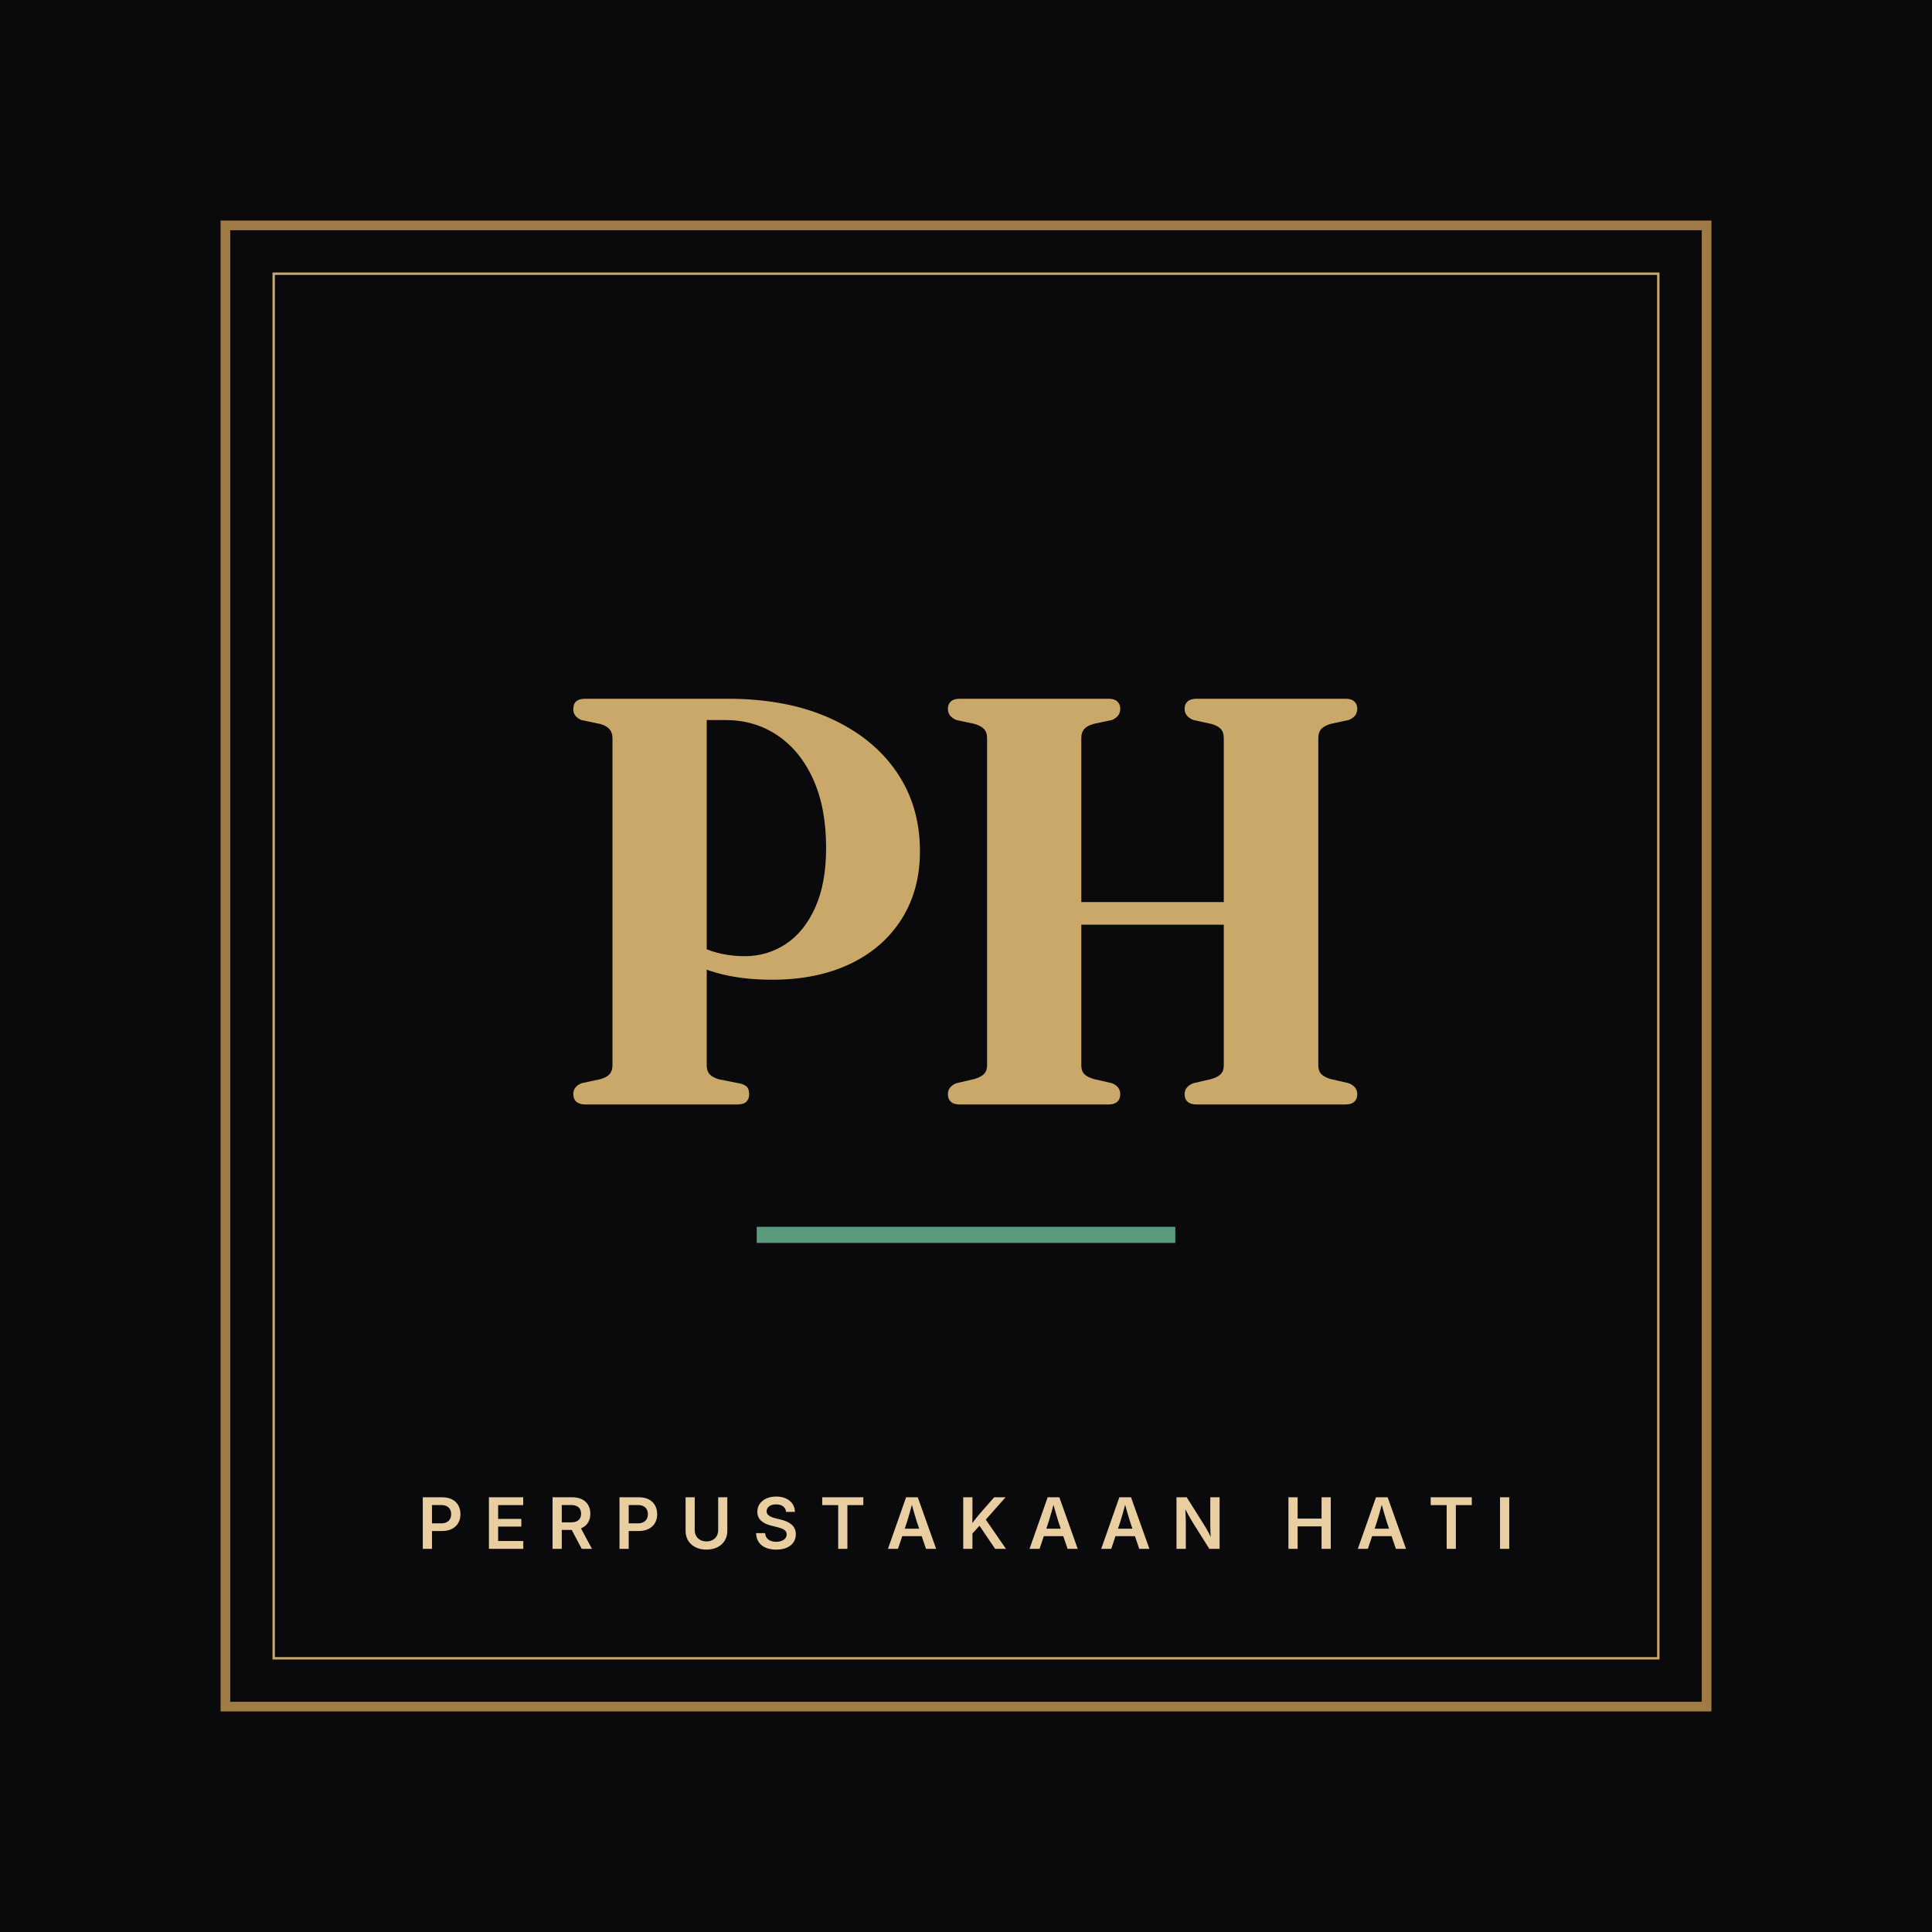
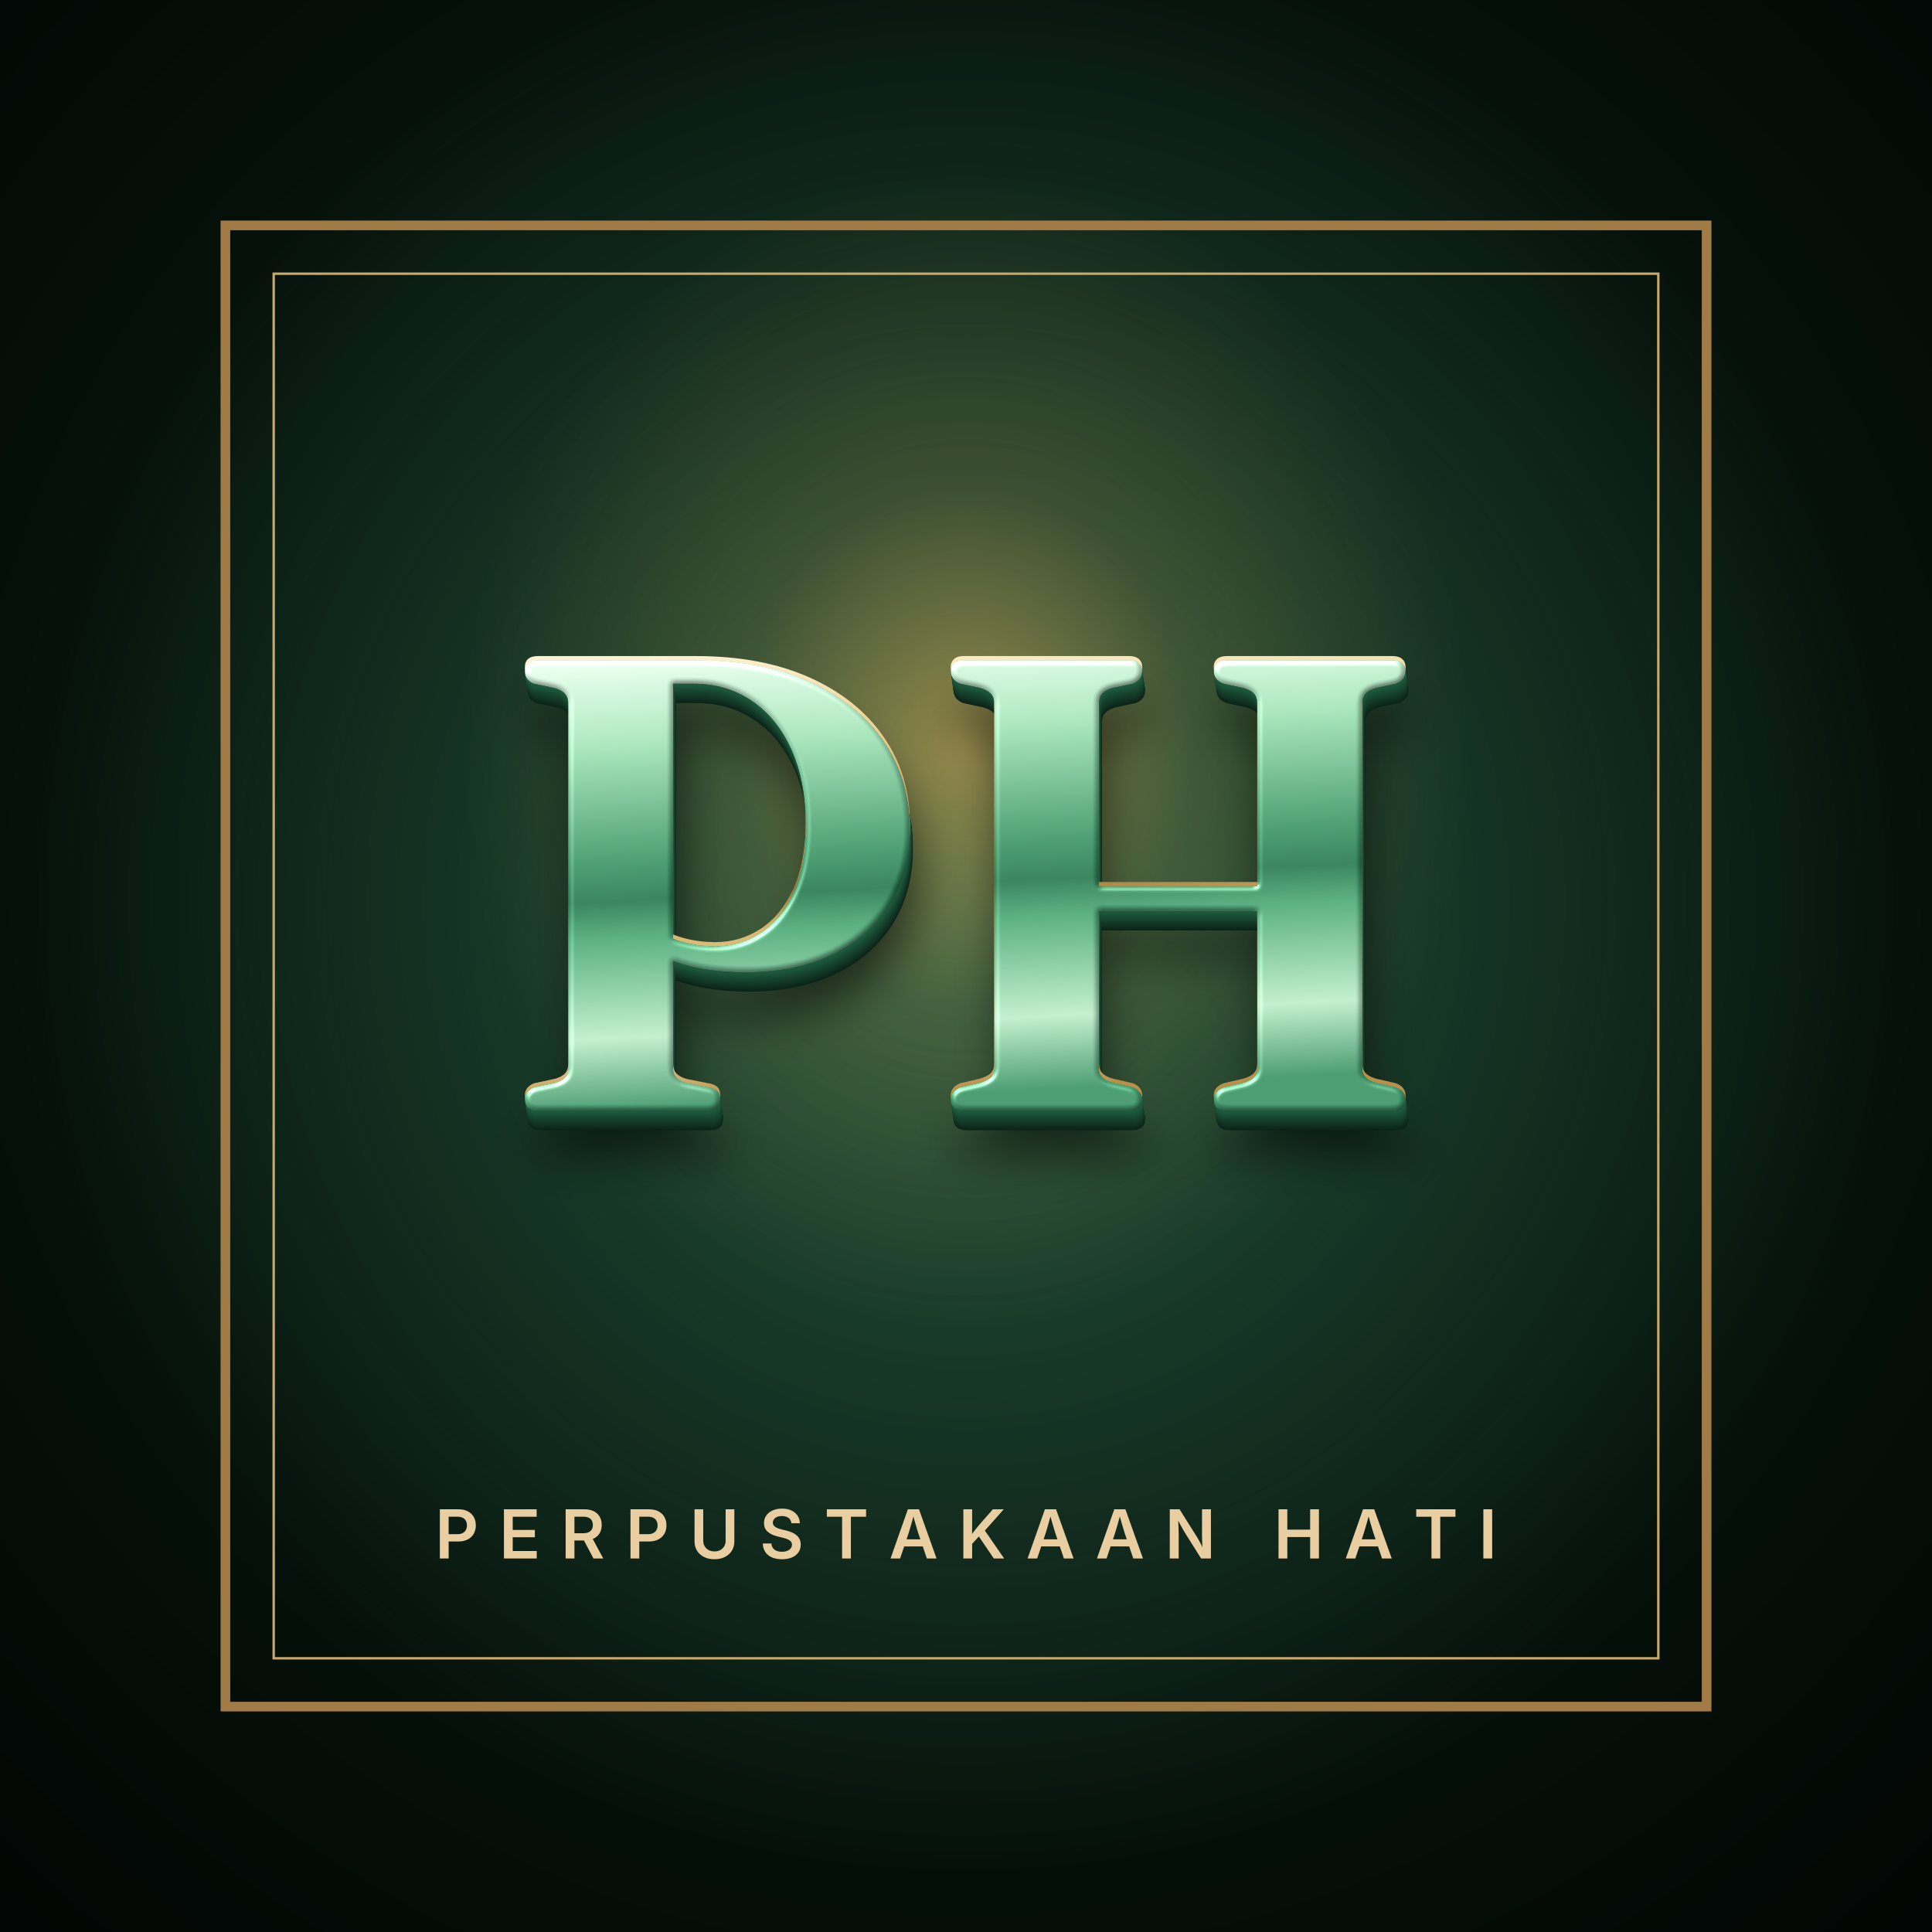
<svg xmlns="http://www.w3.org/2000/svg" viewBox="0 0 1200 1200" width="1200" height="1200" role="img" aria-label="Perpustakaan Hati compact mark">
-   <rect width="1200" height="1200" fill="#0a0a0c" />
+   <defs>
+     <linearGradient id="phm-foil-gold" x1="0" y1="0" x2="0.1" y2="1">
+       <stop offset="0" stop-color="#fff4d6" />
+       <stop offset="0.2" stop-color="#f0d08e" />
+       <stop offset="0.46" stop-color="#c49a52" />
+       <stop offset="0.54" stop-color="#9a7638" />
+       <stop offset="0.62" stop-color="#d9b46c" />
+       <stop offset="0.84" stop-color="#f6e2ad" />
+       <stop offset="1" stop-color="#b8904a" />
+     </linearGradient>
+     <linearGradient id="phm-foil-emerald" x1="0" y1="0" x2="0.1" y2="1">
+       <stop offset="0" stop-color="#e3f7e8" />
+       <stop offset="0.2" stop-color="#9edab2" />
+       <stop offset="0.46" stop-color="#3f9167" />
+       <stop offset="0.54" stop-color="#2d7954" />
+       <stop offset="0.62" stop-color="#4fa477" />
+       <stop offset="0.84" stop-color="#b6e3c4" />
+       <stop offset="1" stop-color="#3f9167" />
+     </linearGradient>
+     <linearGradient id="phm-page" x1="0" y1="0" x2="0" y2="1">
+       <stop offset="0" stop-color="#fffef4" />
+       <stop offset="0.65" stop-color="#f4efe6" />
+       <stop offset="1" stop-color="#eae2d4" />
+     </linearGradient>
+     <linearGradient id="phm-page-edge" x1="0" y1="0" x2="0" y2="1">
+       <stop offset="0" stop-color="#f1d79b" />
+       <stop offset="1" stop-color="#9a7638" />
+     </linearGradient>
+     <linearGradient id="phm-cover" x1="0" y1="0" x2="0" y2="1">
+       <stop offset="0" stop-color="#2d7954" />
+       <stop offset="0.55" stop-color="#1d5a3d" />
+       <stop offset="1" stop-color="#0b2418" />
+     </linearGradient>
+     <radialGradient id="phm-lantern" cx="0.5" cy="0.5" r="0.5">
+       <stop offset="0" stop-color="#f2b85c" stop-opacity="0.55" />
+       <stop offset="0.45" stop-color="#f2b85c" stop-opacity="0.16" />
+       <stop offset="1" stop-color="#f2b85c" stop-opacity="0" />
+     </radialGradient>
+     <radialGradient id="phm-emerald-glow" cx="0.5" cy="0.5" r="0.5">
+       <stop offset="0" stop-color="#3f9167" stop-opacity="0.55" />
+       <stop offset="1" stop-color="#3f9167" stop-opacity="0" />
+     </radialGradient>
+     <radialGradient id="phm-vignette" cx="0.5" cy="0.45" r="0.75">
+       <stop offset="0.55" stop-color="#000" stop-opacity="0" />
+       <stop offset="1" stop-color="#000" stop-opacity="0.75" />
+     </radialGradient>
+     <radialGradient id="phm-glint" cx="0.5" cy="0.5" r="0.5">
+       <stop offset="0" stop-color="#fff" stop-opacity="1" />
+       <stop offset="0.25" stop-color="#fff4d6" stop-opacity="0.6" />
+       <stop offset="1" stop-color="#fff4d6" stop-opacity="0" />
+     </radialGradient>
+     <filter id="phm-blur" x="-30%" y="-30%" width="160%" height="160%">
+       <feGaussianBlur stdDeviation="14" />
+     </filter>
+     <filter id="phm-contact" x="-10%" y="-10%" width="120%" height="140%">
+       <feGaussianBlur stdDeviation="3" />
+     </filter>
+     <filter id="phm-bevel" x="-5%" y="-10%" width="110%" height="125%" color-interpolation-filters="sRGB">
+       <feGaussianBlur in="SourceAlpha" stdDeviation="1.6" result="h" />
+       <feDiffuseLighting in="h" surfaceScale="3.2" diffuseConstant="1" lighting-color="#fff" result="d">
+         <feDistantLight azimuth="235" elevation="50" />
+       </feDiffuseLighting>
+       <feComposite in="SourceGraphic" in2="d" operator="arithmetic" k1="0.75" k2="0.42" k3="0" k4="0" result="shaded" />
+       <feSpecularLighting in="h" surfaceScale="3.2" specularConstant="0.85" specularExponent="26" lighting-color="#fffbe8" result="s">
+         <feDistantLight azimuth="235" elevation="42" />
+       </feSpecularLighting>
+       <feComposite in="s" in2="SourceAlpha" operator="in" result="sIn" />
+       <feComposite in="shaded" in2="sIn" operator="arithmetic" k1="0" k2="1" k3="0.7" k4="0" result="lit" />
+       <feComposite in="lit" in2="SourceAlpha" operator="in" />
+     </filter>
+     <filter id="phm-bevel-soft" x="-5%" y="-10%" width="110%" height="125%" color-interpolation-filters="sRGB">
+       <feGaussianBlur in="SourceAlpha" stdDeviation="3.0" result="h" />
+       <feDiffuseLighting in="h" surfaceScale="4.5" diffuseConstant="1" lighting-color="#fff" result="d">
+         <feDistantLight azimuth="235" elevation="50" />
+       </feDiffuseLighting>
+       <feComposite in="SourceGraphic" in2="d" operator="arithmetic" k1="0.75" k2="0.42" k3="0" k4="0" result="shaded" />
+       <feSpecularLighting in="h" surfaceScale="4.5" specularConstant="0.85" specularExponent="26" lighting-color="#fffbe8" result="s">
+         <feDistantLight azimuth="235" elevation="42" />
+       </feSpecularLighting>
+       <feComposite in="s" in2="SourceAlpha" operator="in" result="sIn" />
+       <feComposite in="shaded" in2="sIn" operator="arithmetic" k1="0" k2="1" k3="0.7" k4="0" result="lit" />
+       <feComposite in="lit" in2="SourceAlpha" operator="in" />
+     </filter>
+     <filter id="phm-deboss" x="-5%" y="-20%" width="110%" height="140%">
+       <feOffset in="SourceAlpha" dx="0" dy="2.2" result="down" />
+       <feComposite in="SourceAlpha" in2="down" operator="out" result="topEdge" />
+       <feFlood flood-color="#000" flood-opacity="0.45" />
+       <feComposite in2="topEdge" operator="in" result="shade" />
+       <feOffset in="SourceAlpha" dx="0" dy="1.6" result="lowAlpha" />
+       <feComposite in="lowAlpha" in2="SourceAlpha" operator="out" result="catch" />
+       <feFlood flood-color="#fff" flood-opacity="0.28" />
+       <feComposite in2="catch" operator="in" result="light" />
+       <feMerge>
+         <feMergeNode in="light" />
+         <feMergeNode in="SourceGraphic" />
+         <feMergeNode in="shade" />
+       </feMerge>
+     </filter>
+     <path id="phm-ph" d="M565.22 515.16Q565.22 542.12 552.46 562.2Q539.7 582.28 516.8 593.1Q493.9 603.92 463.22 603.92Q441.38 603.92 424.46 599.04Q407.54 594.16 394.1 584.96L396.06 570.84Q405.06 577.04 413.1 580.8Q421.14 584.56 428.76 586.12Q436.38 587.68 444.22 587.68Q459.94 587.68 472.68 579.24Q485.42 570.8 492.94 554.08Q500.46 537.36 500.46 512.96Q500.46 485.36 491.56 465.64Q482.66 445.92 466.94 435.32Q451.22 424.72 431.14 424.72H418.06V662.8Q418.06 667.04 420.12 669.22Q422.18 671.4 426.62 672.68L441.78 675.68Q444.82 676.6 446.08 678.18Q447.34 679.76 447.34 683.12Q447.34 686.28 445.38 688.14Q443.42 690.0 439.3 690.0H334.22Q330.3 690.0 328.14 688.14Q325.98 686.28 325.98 682.76Q325.98 677.68 331.74 675.32L344.82 672.52Q349.3 671.2 351.16 668.94Q353.02 666.68 353.02 662.96V437.4Q353.02 433.48 351.08 431.14Q349.14 428.8 344.86 427.48L331.54 424.68Q325.98 422.32 325.98 417.24Q325.98 413.52 328.04 411.76Q330.1 410.0 334.22 410.0H432.38Q473.3 410.0 503.06 423.4Q532.82 436.8 549.02 460.42Q565.22 484.04 565.22 515.16ZM647.94 550.32H807.78V565.92H647.94ZM682.58 663.12Q682.58 666.88 684.66 669.04Q686.74 671.2 691.46 672.52L703.7 675.32Q709.46 677.68 709.46 682.92Q709.46 686.28 707.4 688.14Q705.34 690.0 701.42 690.0H598.54Q594.62 690.0 592.56 688.14Q590.5 686.28 590.5 682.92Q590.5 677.68 596.42 675.32L608.46 672.52Q613.18 671.2 615.36 669.04Q617.54 666.88 617.54 663.12V437.04Q617.54 433.12 615.38 430.86Q613.22 428.6 608.7 427.32L596.42 424.68Q590.5 422.32 590.5 416.88Q590.5 413.72 592.56 411.86Q594.62 410.0 598.54 410.0H701.42Q705.34 410.0 707.4 411.86Q709.46 413.72 709.46 416.88Q709.46 422.32 703.7 424.68L691.22 427.32Q686.7 428.6 684.64 430.86Q682.58 433.12 682.58 437.04ZM846.14 663.12Q846.14 666.88 848.22 669.04Q850.3 671.2 854.86 672.52L867.1 675.32Q873.02 677.68 873.02 682.92Q873.02 686.28 870.96 688.14Q868.9 690.0 864.98 690.0H762.1Q757.98 690.0 755.92 688.14Q753.86 686.28 753.86 682.92Q753.86 677.68 759.98 675.32L772.02 672.52Q776.74 671.2 778.82 669.04Q780.9 666.88 780.9 663.12V437.04Q780.9 433.12 778.84 430.86Q776.78 428.6 772.1 427.32L759.98 424.68Q753.86 422.32 753.86 416.88Q753.86 413.72 755.92 411.86Q757.98 410.0 762.1 410.0H864.98Q868.9 410.0 870.96 411.86Q873.02 413.72 873.02 416.88Q873.02 422.32 867.1 424.68L854.78 427.32Q850.26 428.6 848.2 430.86Q846.14 433.12 846.14 437.04Z" />
+   </defs>
+   <rect width="1200" height="1200" fill="#07140d" />
+   <ellipse cx="600.0" cy="560" rx="576.0" ry="600.0" fill="url(#phm-emerald-glow)" />
+   <ellipse cx="600.0" cy="464.0" rx="312.0" ry="360.0" fill="url(#phm-lantern)" />
+   <rect width="1200" height="1200" fill="url(#phm-vignette)" />
  <rect x="140" y="140" width="920" height="920" fill="none" stroke="#a07b45" stroke-width="6" />
  <rect x="170" y="170" width="860" height="860" fill="none" stroke="#c9a86a" stroke-width="1.5" />
-   <path fill="#c9a86a" d="M571.398 528.644Q571.398 552.908 559.914 570.98Q548.43 589.052 527.82 598.79Q507.21 608.528 479.598 608.528Q459.942 608.528 444.714 604.136Q429.486 599.744 417.39 591.464L419.154 578.756Q427.254 584.336 434.49 587.72Q441.726 591.104 448.584 592.508Q455.442 593.912 462.498 593.912Q476.646 593.912 488.112 586.316Q499.578 578.72 506.346 563.672Q513.114 548.624 513.114 526.664Q513.114 501.824 505.104 484.076Q497.094 466.328 482.946 456.788Q468.798 447.248 450.726 447.248H438.954V661.52Q438.954 665.336 440.808 667.298Q442.662 669.26 446.658 670.412L460.302 673.112Q463.038 673.94 464.172 675.362Q465.306 676.784 465.306 679.808Q465.306 682.652 463.542 684.326Q461.778 686.0 458.07 686.0H363.498Q359.97 686.0 358.026 684.326Q356.082 682.652 356.082 679.484Q356.082 674.912 361.266 672.788L373.038 670.268Q377.07 669.08 378.744 667.046Q380.418 665.012 380.418 661.664V458.66Q380.418 455.132 378.672 453.026Q376.926 450.92 373.074 449.732L361.086 447.212Q356.082 445.088 356.082 440.516Q356.082 437.168 357.936 435.584Q359.79 434.0 363.498 434.0H451.842Q488.67 434.0 515.454 446.06Q542.238 458.12 556.818 479.378Q571.398 500.636 571.398 528.644ZM640.446 560.288H784.302V574.328H640.446ZM671.622 661.808Q671.622 665.192 673.494 667.136Q675.366 669.08 679.614 670.268L690.63 672.788Q695.814 674.912 695.814 679.628Q695.814 682.652 693.96 684.326Q692.106 686.0 688.578 686.0H595.986Q592.458 686.0 590.604 684.326Q588.75 682.652 588.75 679.628Q588.75 674.912 594.078 672.788L604.914 670.268Q609.162 669.08 611.124 667.136Q613.086 665.192 613.086 661.808V458.336Q613.086 454.808 611.142 452.774Q609.198 450.74 605.13 449.588L594.078 447.212Q588.75 445.088 588.75 440.192Q588.75 437.348 590.604 435.674Q592.458 434.0 595.986 434.0H688.578Q692.106 434.0 693.96 435.674Q695.814 437.348 695.814 440.192Q695.814 445.088 690.63 447.212L679.398 449.588Q675.33 450.74 673.476 452.774Q671.622 454.808 671.622 458.336ZM818.826 661.808Q818.826 665.192 820.698 667.136Q822.57 669.08 826.674 670.268L837.69 672.788Q843.018 674.912 843.018 679.628Q843.018 682.652 841.164 684.326Q839.31 686.0 835.782 686.0H743.19Q739.482 686.0 737.628 684.326Q735.774 682.652 735.774 679.628Q735.774 674.912 741.282 672.788L752.118 670.268Q756.366 669.08 758.238 667.136Q760.11 665.192 760.11 661.808V458.336Q760.11 454.808 758.256 452.774Q756.402 450.74 752.19 449.588L741.282 447.212Q735.774 445.088 735.774 440.192Q735.774 437.348 737.628 435.674Q739.482 434.0 743.19 434.0H835.782Q839.31 434.0 841.164 435.674Q843.018 437.348 843.018 440.192Q843.018 445.088 837.69 447.212L826.602 449.588Q822.534 450.74 820.68 452.774Q818.826 454.808 818.826 458.336Z" />
-   <rect x="470" y="762" width="260" height="10" fill="#5b9b7d" />
-   <path fill="#e9cea2" d="M262.594 962.0V929.988H274.654Q278.277 929.988 280.812 931.317Q283.348 932.645 284.672 935.019Q285.997 937.393 285.997 940.48Q285.997 943.566 284.655 945.919Q283.312 948.271 280.752 949.607Q278.191 950.943 274.553 950.943H266.246V946.18H273.988Q276.072 946.18 277.454 945.45Q278.836 944.719 279.523 943.43Q280.211 942.141 280.211 940.48Q280.211 938.768 279.523 937.501Q278.836 936.233 277.454 935.52Q276.072 934.808 273.966 934.808H268.316V962.0ZM303.674 962.0V929.988H324.965V934.837H309.396V943.423H323.805V948.2H309.396V957.152H325.022V962.0ZM343.207 962.0V929.988H355.36Q358.998 929.988 361.515 931.263Q364.033 932.538 365.357 934.837Q366.682 937.135 366.682 940.222Q366.682 943.294 365.329 945.557Q363.975 947.82 361.404 949.052Q358.833 950.284 355.188 950.284H346.544V945.557H354.694Q356.778 945.557 358.157 944.92Q359.535 944.283 360.226 943.09Q360.917 941.898 360.917 940.222Q360.917 938.525 360.226 937.311Q359.535 936.097 358.153 935.452Q356.771 934.808 354.665 934.808H348.929V962.0ZM361.311 962.0 353.648 947.498H359.872L367.678 962.0ZM384.781 962.0V929.988H396.841Q400.465 929.988 403 931.317Q405.535 932.645 406.86 935.019Q408.185 937.393 408.185 940.48Q408.185 943.566 406.842 945.919Q405.499 948.271 402.939 949.607Q400.379 950.943 396.741 950.943H388.434V946.18H396.175Q398.259 946.18 399.641 945.45Q401.023 944.719 401.711 943.43Q402.399 942.141 402.399 940.48Q402.399 938.768 401.711 937.501Q401.023 936.233 399.641 935.52Q398.259 934.808 396.154 934.808H390.503V962.0ZM438.795 962.487Q434.885 962.487 431.97 961.012Q429.055 959.536 427.444 956.923Q425.833 954.309 425.833 950.893V929.988H431.504V950.449Q431.504 952.447 432.407 954.015Q433.309 955.583 434.938 956.489Q436.568 957.395 438.795 957.395Q441.036 957.395 442.662 956.496Q444.288 955.598 445.179 954.022Q446.071 952.447 446.071 950.449V929.988H451.743V950.893Q451.743 954.309 450.131 956.923Q448.52 959.536 445.62 961.012Q442.719 962.487 438.795 962.487ZM482.124 962.494Q478.342 962.494 475.564 961.291Q472.785 960.088 471.245 957.789Q469.706 955.49 469.62 952.246H475.249Q475.342 954.001 476.233 955.204Q477.125 956.407 478.654 957.016Q480.183 957.624 482.095 957.624Q484.043 957.624 485.5 957.055Q486.958 956.486 487.785 955.444Q488.612 954.402 488.612 953.012Q488.612 951.809 487.925 950.982Q487.237 950.155 485.941 949.568Q484.645 948.98 482.775 948.544L479.195 947.641Q474.926 946.61 472.667 944.49Q470.408 942.37 470.408 938.997Q470.408 936.154 471.915 934.02Q473.423 931.886 476.072 930.712Q478.722 929.537 482.131 929.537Q485.611 929.537 488.193 930.737Q490.775 931.936 492.228 934.077Q493.682 936.219 493.754 939.062H488.24Q488.046 936.849 486.388 935.617Q484.73 934.385 482.074 934.385Q480.283 934.385 478.958 934.94Q477.633 935.495 476.903 936.466Q476.172 937.436 476.172 938.675Q476.172 939.928 476.928 940.759Q477.684 941.59 478.944 942.141Q480.204 942.693 481.751 943.058L484.845 943.81Q486.85 944.283 488.576 945.027Q490.302 945.772 491.587 946.868Q492.873 947.964 493.589 949.457Q494.305 950.95 494.305 952.941Q494.305 955.805 492.844 957.961Q491.383 960.117 488.662 961.305Q485.941 962.494 482.124 962.494ZM510.7 934.837V929.988H536.223V934.837H526.333V962.0H520.619V934.837ZM551.529 962.0 562.787 929.988H570.042L581.45 962.0H575.148L569.497 945.306Q568.674 942.7 567.761 939.527Q566.848 936.355 565.709 932.244H567.055Q565.938 936.398 565.05 939.577Q564.162 942.757 563.346 945.306L557.76 962.0ZM558.132 954.158V949.518H574.847V954.158ZM602.421 954.251V948.236Q603.459 946.674 604.49 945.274Q605.521 943.874 606.646 942.489Q607.77 941.103 609.066 939.592L617.51 929.988H624.578L611.014 945.292L610.606 945.185ZM598.281 962.0V929.988H604.003V939.52L603.932 947.219L604.003 950.012V962.0ZM618.09 962.0 607.863 946.918 611.415 942.578 624.814 962.0ZM639.469 962.0 650.727 929.988H657.981L669.389 962.0H663.087L657.437 945.306Q656.613 942.7 655.7 939.527Q654.787 936.355 653.648 932.244H654.995Q653.878 936.398 652.99 939.577Q652.102 942.757 651.285 945.306L645.699 962.0ZM646.072 954.158V949.518H662.786V954.158ZM683.986 962.0 695.244 929.988H702.499L713.907 962.0H707.605L701.954 945.306Q701.131 942.7 700.218 939.527Q699.305 936.355 698.166 932.244H699.512Q698.395 936.398 697.507 939.577Q696.619 942.757 695.803 945.306L690.217 962.0ZM690.589 954.158V949.518H707.304V954.158ZM730.738 962.0V929.988H737.105L748.234 947.699Q748.842 948.68 749.602 950.001Q750.361 951.322 751.177 952.93Q751.994 954.538 752.781 956.364L752.151 956.822Q752.001 955.168 751.911 953.306Q751.822 951.444 751.772 949.765Q751.721 948.085 751.721 947.004V929.988H757.515V962.0H751.127L741.101 946.066Q740.284 944.755 739.436 943.287Q738.587 941.819 737.577 939.953Q736.568 938.088 735.257 935.617L736.109 935.345Q736.245 937.701 736.342 939.778Q736.439 941.855 736.489 943.462Q736.539 945.07 736.539 946.037V962.0ZM800.266 962.0V929.988H805.988V943.216H820.841V929.988H826.562V962.0H820.841V948.064H805.988V962.0ZM843.387 962.0 854.645 929.988H861.899L873.307 962.0H867.005L861.355 945.306Q860.531 942.7 859.618 939.527Q858.705 936.355 857.566 932.244H858.913Q857.796 936.398 856.907 939.577Q856.019 942.757 855.203 945.306L849.617 962.0ZM849.99 954.158V949.518H866.704V954.158ZM888.628 934.837V929.988H914.151V934.837H904.261V962.0H898.546V934.837ZM937.413 929.988V962.0H931.691V929.988Z" />
+   <use href="#phm-ph" fill="#000" opacity="0.55" filter="url(#phm-blur)" transform="translate(4,28)" />
+   <use href="#phm-ph" fill="#0b2418" transform="translate(1.8,12)" />
+   <use href="#phm-ph" fill="#0d291b" transform="translate(1.65,11)" />
+   <use href="#phm-ph" fill="#0e2e1f" transform="translate(1.5,10)" />
+   <use href="#phm-ph" fill="#103322" transform="translate(1.35,9)" />
+   <use href="#phm-ph" fill="#123825" transform="translate(1.2,8)" />
+   <use href="#phm-ph" fill="#133d29" transform="translate(1.05,7)" />
+   <use href="#phm-ph" fill="#15412c" transform="translate(0.9,6)" />
+   <use href="#phm-ph" fill="#164630" transform="translate(0.75,5)" />
+   <use href="#phm-ph" fill="#184b33" transform="translate(0.6,4)" />
+   <use href="#phm-ph" fill="#1a5036" transform="translate(0.45,3)" />
+   <use href="#phm-ph" fill="#1b553a" transform="translate(0.3,2)" />
+   <use href="#phm-ph" fill="#1d5a3d" transform="translate(0.15,1)" />
+   <use href="#phm-ph" fill="url(#phm-foil-gold)" transform="translate(0,-2.5)" />
+   <use href="#phm-ph" fill="url(#phm-foil-emerald)" filter="url(#phm-bevel)" />
+   <path fill="#e9cea2" d="M273.203 968.0V937.443H284.715Q288.174 937.443 290.594 938.711Q293.014 939.979 294.278 942.246Q295.543 944.512 295.543 947.458Q295.543 950.404 294.261 952.65Q292.979 954.895 290.536 956.17Q288.092 957.445 284.619 957.445H276.689V952.899H284.079Q286.068 952.899 287.388 952.202Q288.707 951.505 289.363 950.274Q290.02 949.044 290.02 947.458Q290.02 945.824 289.363 944.614Q288.707 943.404 287.388 942.724Q286.068 942.044 284.059 942.044H278.665V968.0ZM313.007 968.0V937.443H333.33V942.071H318.469V950.268H332.223V954.827H318.469V963.372H333.385V968.0ZM351.334 968.0V937.443H362.935Q366.407 937.443 368.81 938.66Q371.213 939.877 372.478 942.071Q373.742 944.266 373.742 947.212Q373.742 950.144 372.45 952.305Q371.158 954.465 368.704 955.641Q366.25 956.816 362.77 956.816H354.52V952.305H362.299Q364.288 952.305 365.604 951.696Q366.92 951.088 367.58 949.95Q368.239 948.812 368.239 947.212Q368.239 945.592 367.58 944.433Q366.92 943.274 365.601 942.659Q364.281 942.044 362.271 942.044H356.796V968.0ZM368.615 968.0 361.301 954.157H367.241L374.692 968.0ZM391.609 968.0V937.443H403.121Q406.58 937.443 409 938.711Q411.42 939.979 412.685 942.246Q413.949 944.512 413.949 947.458Q413.949 950.404 412.667 952.65Q411.386 954.895 408.942 956.17Q406.498 957.445 403.025 957.445H395.096V952.899H402.485Q404.475 952.899 405.794 952.202Q407.113 951.505 407.77 950.274Q408.426 949.044 408.426 947.458Q408.426 945.824 407.77 944.614Q407.113 943.404 405.794 942.724Q404.475 942.044 402.465 942.044H397.071V968.0ZM443.759 968.465Q440.026 968.465 437.244 967.057Q434.462 965.648 432.924 963.153Q431.386 960.658 431.386 957.397V937.443H436.8V956.974Q436.8 958.881 437.661 960.378Q438.522 961.875 440.078 962.74Q441.633 963.605 443.759 963.605Q445.898 963.605 447.45 962.747Q449.002 961.889 449.853 960.385Q450.704 958.881 450.704 956.974V937.443H456.118V957.397Q456.118 960.658 454.58 963.153Q453.042 965.648 450.273 967.057Q447.505 968.465 443.759 968.465ZM485.709 968.472Q482.1 968.472 479.447 967.323Q476.795 966.175 475.325 963.98Q473.855 961.786 473.773 958.689H479.146Q479.235 960.364 480.086 961.513Q480.937 962.661 482.397 963.242Q483.856 963.823 485.682 963.823Q487.541 963.823 488.932 963.28Q490.323 962.736 491.113 961.742Q491.902 960.747 491.902 959.421Q491.902 958.272 491.246 957.483Q490.59 956.693 489.353 956.133Q488.115 955.572 486.331 955.155L482.913 954.294Q478.839 953.31 476.682 951.286Q474.525 949.263 474.525 946.043Q474.525 943.329 475.964 941.292Q477.403 939.255 479.933 938.134Q482.462 937.013 485.716 937.013Q489.038 937.013 491.502 938.158Q493.967 939.303 495.354 941.347Q496.742 943.391 496.81 946.104H491.547Q491.362 943.992 489.78 942.816Q488.197 941.641 485.661 941.641Q483.952 941.641 482.687 942.17Q481.423 942.7 480.726 943.626Q480.028 944.553 480.028 945.735Q480.028 946.932 480.749 947.725Q481.471 948.518 482.674 949.044Q483.877 949.57 485.353 949.919L488.307 950.637Q490.221 951.088 491.868 951.799Q493.516 952.51 494.743 953.556Q495.97 954.602 496.653 956.027Q497.337 957.452 497.337 959.353Q497.337 962.087 495.942 964.145Q494.548 966.202 491.95 967.337Q489.353 968.472 485.709 968.472ZM513.577 942.071V937.443H537.94V942.071H528.5V968.0H523.045V942.071ZM553.142 968.0 563.888 937.443H570.812L581.702 968.0H575.687L570.293 952.065Q569.507 949.577 568.635 946.549Q567.764 943.52 566.677 939.597H567.962Q566.895 943.561 566.048 946.597Q565.2 949.632 564.421 952.065L559.089 968.0ZM559.444 960.515V956.085H575.399V960.515ZM602.311 960.603V954.861Q603.302 953.371 604.286 952.035Q605.27 950.698 606.344 949.376Q607.417 948.053 608.654 946.61L616.714 937.443H623.461L610.514 952.052L610.124 951.949ZM598.359 968.0V937.443H603.821V946.542L603.753 953.891L603.821 956.557V968.0ZM617.268 968.0 607.506 953.603 610.896 949.461 623.686 968.0ZM638.266 968.0 649.012 937.443H655.936L666.826 968.0H660.811L655.417 952.065Q654.631 949.577 653.759 946.549Q652.888 943.52 651.801 939.597H653.086Q652.019 943.561 651.172 946.597Q650.324 949.632 649.545 952.065L644.213 968.0ZM644.568 960.515V956.085H660.523V960.515ZM681.351 968.0 692.097 937.443H699.021L709.911 968.0H703.896L698.502 952.065Q697.716 949.577 696.844 946.549Q695.973 943.52 694.886 939.597H696.171Q695.104 943.561 694.257 946.597Q693.409 949.632 692.63 952.065L687.298 968.0ZM687.653 960.515V956.085H703.608V960.515ZM726.568 968.0V937.443H732.645L743.269 954.349Q743.85 955.285 744.574 956.547Q745.299 957.808 746.078 959.342Q746.857 960.877 747.609 962.62L747.008 963.058Q746.864 961.479 746.779 959.701Q746.693 957.924 746.646 956.321Q746.598 954.718 746.598 953.686V937.443H752.128V968.0H746.03L736.46 952.79Q735.681 951.539 734.871 950.138Q734.061 948.736 733.097 946.955Q732.133 945.175 730.882 942.816L731.695 942.557Q731.825 944.806 731.917 946.788Q732.01 948.77 732.058 950.305Q732.105 951.84 732.105 952.763V968.0ZM794.117 968.0V937.443H799.579V950.069H813.757V937.443H819.219V968.0H813.757V954.697H799.579V968.0ZM835.869 968.0 846.615 937.443H853.54L864.43 968.0H858.414L853.02 952.065Q852.234 949.577 851.363 946.549Q850.491 943.52 849.404 939.597H850.689Q849.623 943.561 848.775 946.597Q847.928 949.632 847.148 952.065L841.816 968.0ZM842.172 960.515V956.085H858.127V960.515ZM879.645 942.071V937.443H904.008V942.071H894.567V968.0H889.112V942.071ZM926.804 937.443V968.0H921.342V937.443Z" />
</svg>
